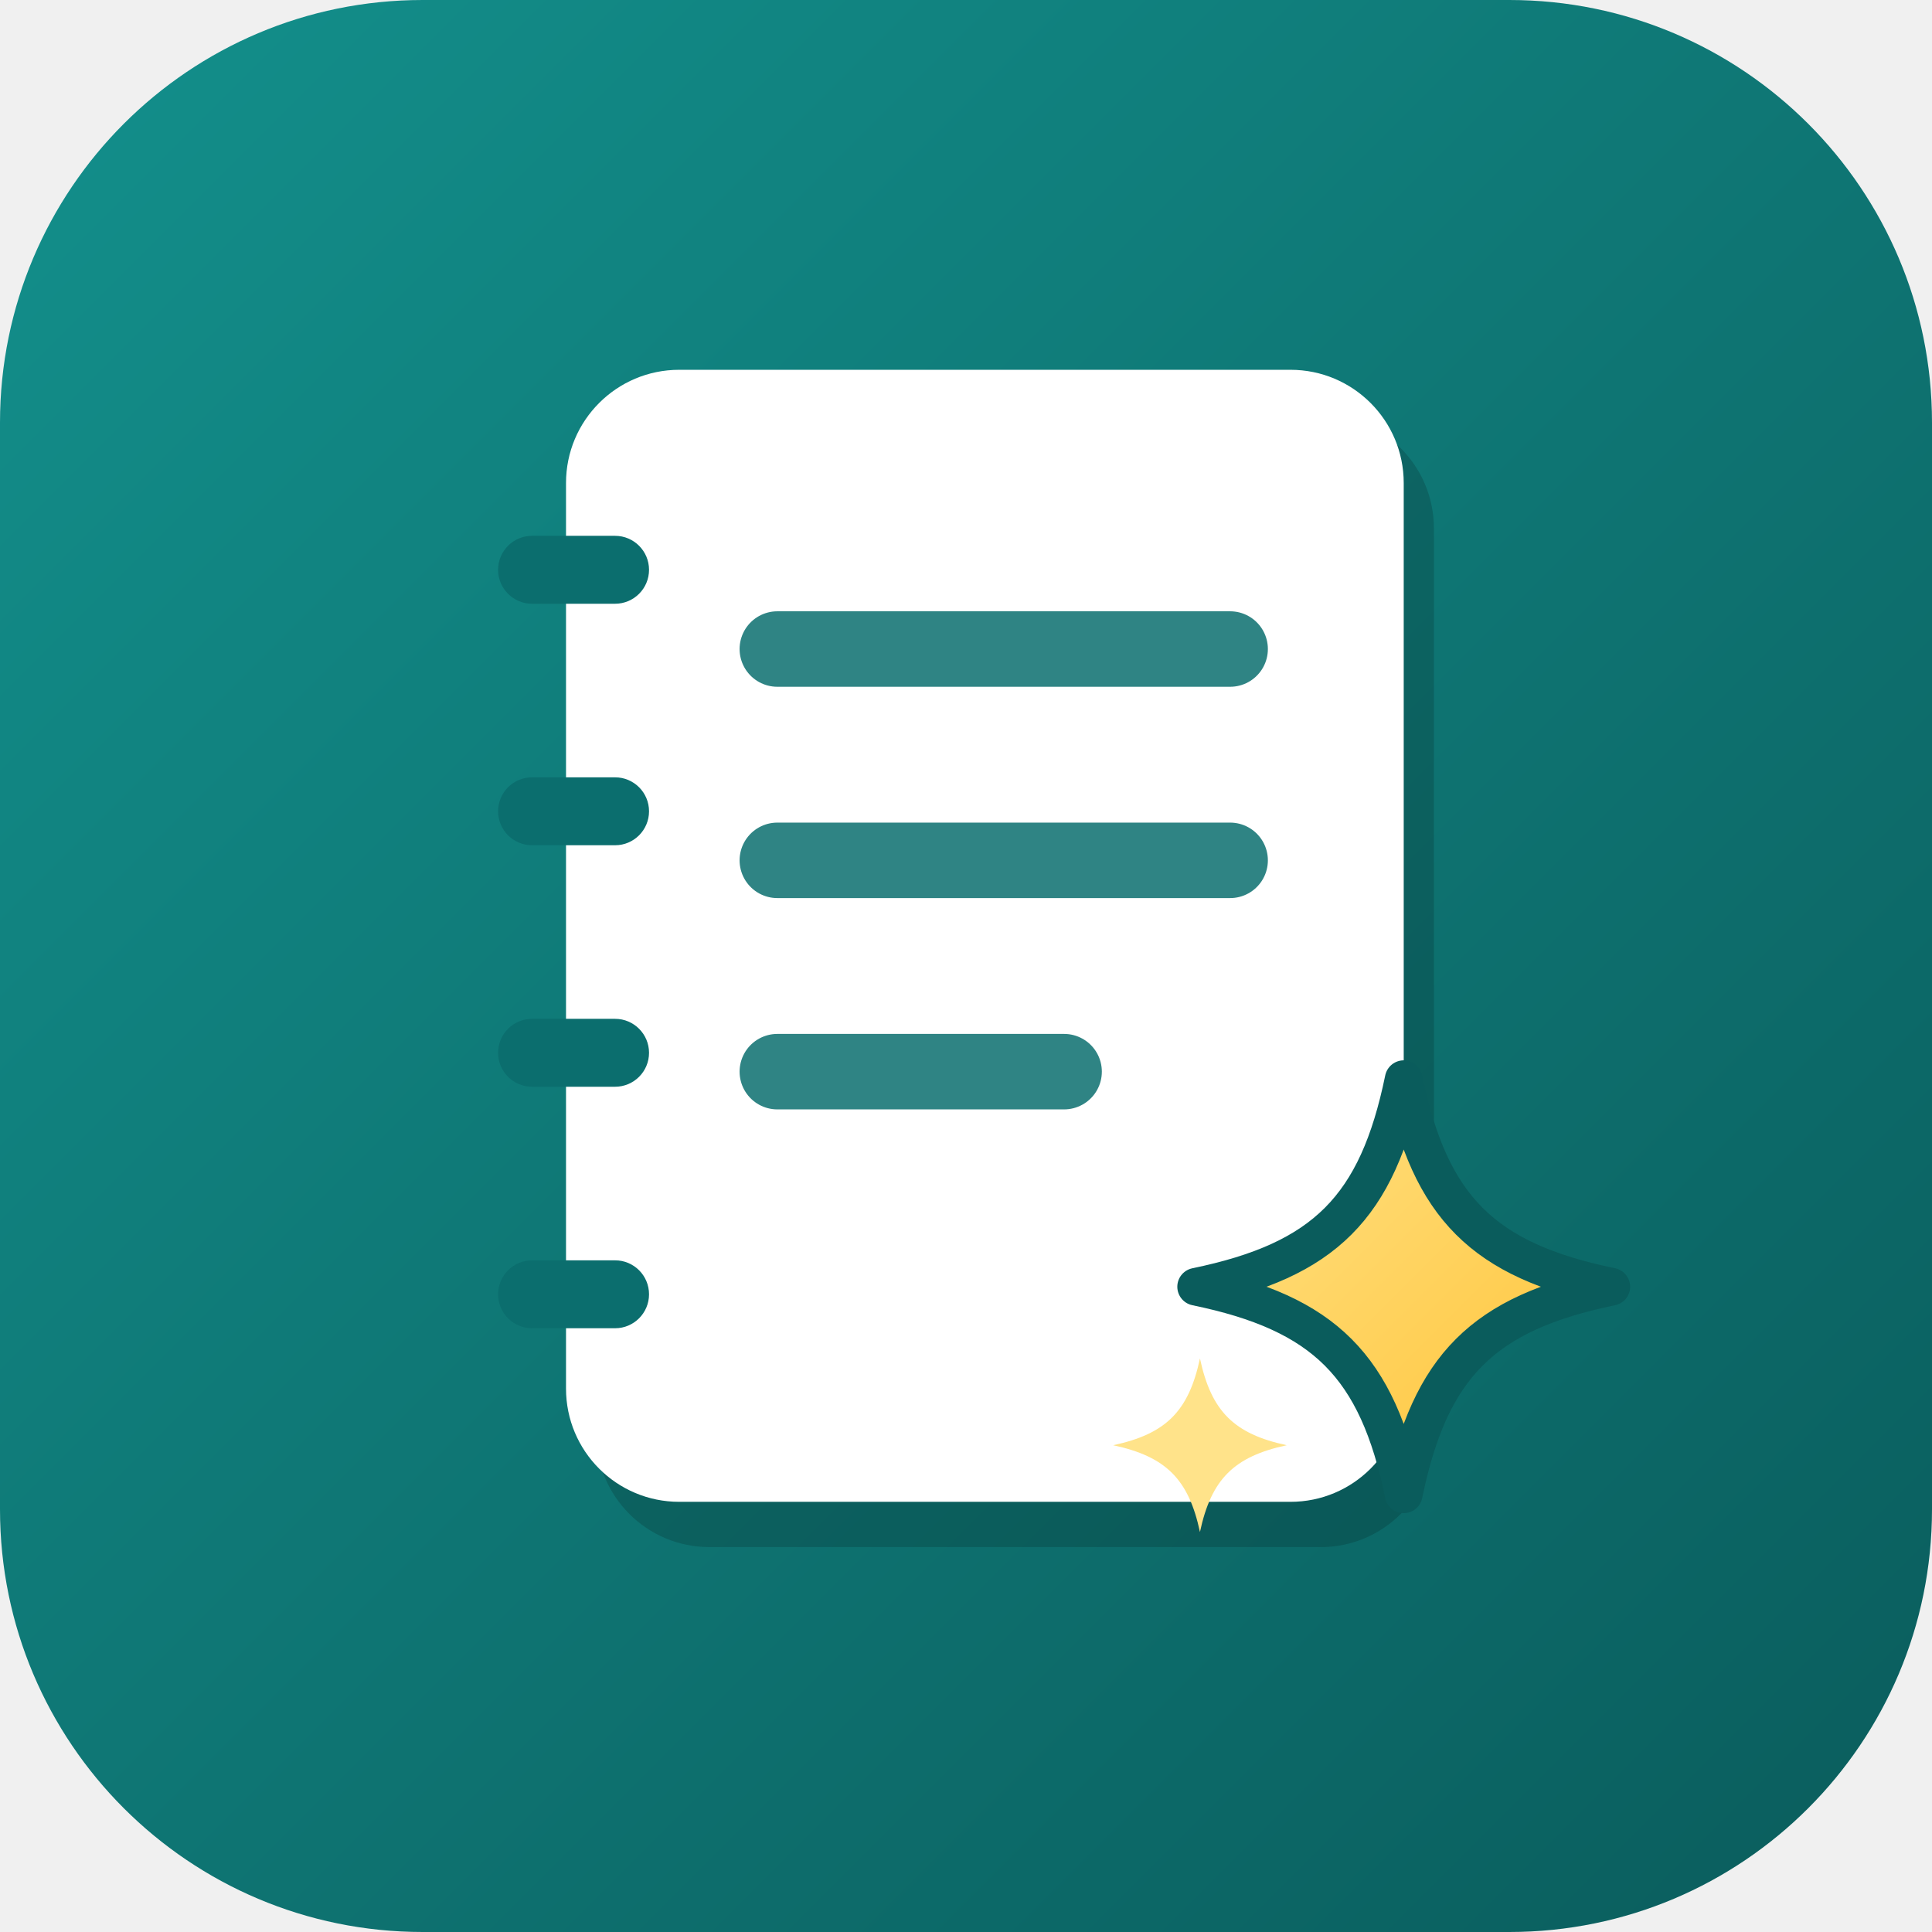
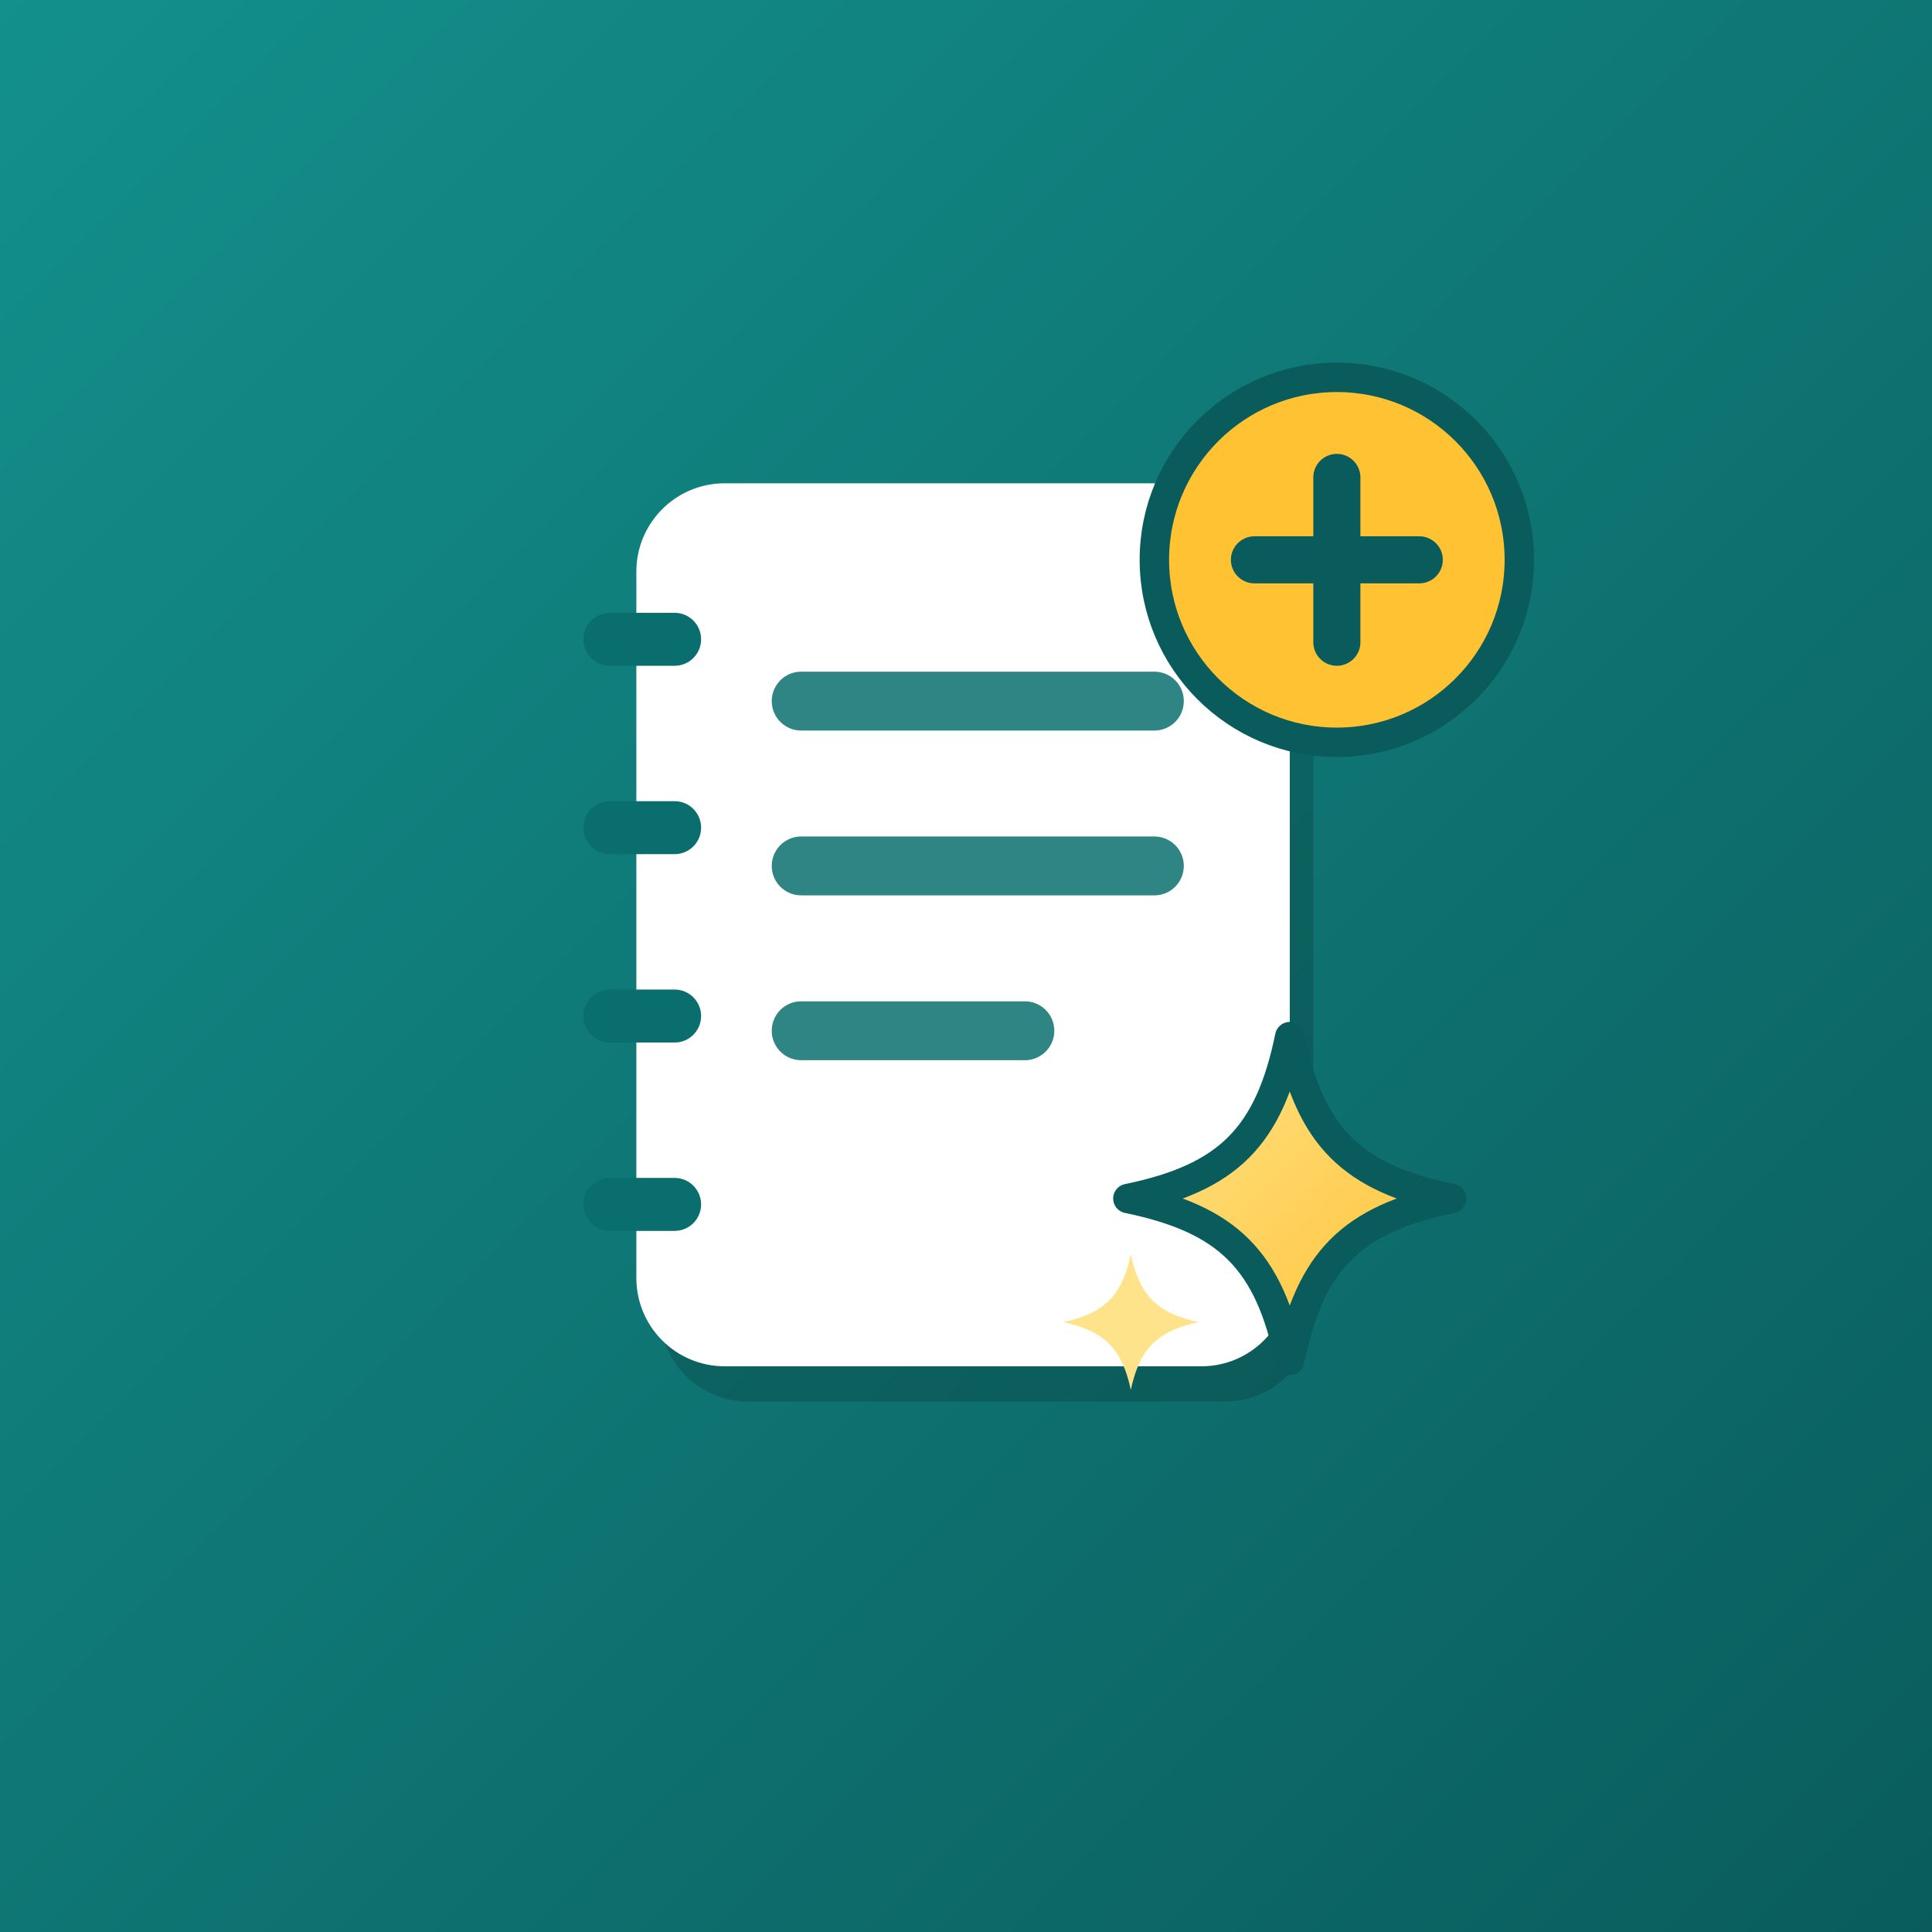
<svg xmlns="http://www.w3.org/2000/svg" viewBox="0 0 512 512">
  <defs>
    <linearGradient id="bg" x1="0" y1="0" x2="1" y2="1">
      <stop offset="0" stop-color="#13908C" />
      <stop offset="1" stop-color="#0A5C5C" />
    </linearGradient>
    <linearGradient id="star" x1="0" y1="0" x2="1" y2="1">
      <stop offset="0" stop-color="#FFE38A" />
      <stop offset="1" stop-color="#FFC233" />
    </linearGradient>
  </defs>
-   <rect width="512" height="512" rx="112" fill="url(#bg)" />
-   <g id="art">
+   <rect width="512" height="512" fill="url(#bg)" />
+   <g id="art" transform="translate(256 256) scale(.78) translate(-262 -262)">
    <rect x="150" y="98" width="222" height="300" rx="30" fill="#000" opacity=".16" transform="translate(8 12)" />
    <rect x="150" y="98" width="222" height="300" rx="30" fill="#fff" />
    <g fill="#0B6E6E">
      <rect x="132" y="142" width="40" height="18" rx="9" />
      <rect x="132" y="206" width="40" height="18" rx="9" />
      <rect x="132" y="270" width="40" height="18" rx="9" />
      <rect x="132" y="334" width="40" height="18" rx="9" />
    </g>
    <g stroke="#0B6E6E" stroke-width="20" stroke-linecap="round" opacity=".85">
      <path d="M206 172h120" />
      <path d="M206 228h120" />
      <path d="M206 284h76" />
    </g>
    <path d="M372 286c7 34 21 48 55 55-34 7-48 21-55 55-7-34-21-48-55-55 34-7 48-21 55-55z" fill="url(#star)" stroke="#0A5C5C" stroke-width="10" stroke-linejoin="round" />
    <path d="M318 360c3 14 9 20 23 23-14 3-20 9-23 23-3-14-9-20-23-23 14-3 20-9 23-23z" fill="#FFE38A" />
+     <g id="plus">
+       <circle cx="388" cy="124" r="62" fill="#FFC233" stroke="#0A5C5C" stroke-width="10" />
+       <path d="M388 96v56M360 124h56" stroke="#0A5C5C" stroke-width="16" stroke-linecap="round" />
+     </g>
  </g>
</svg>
